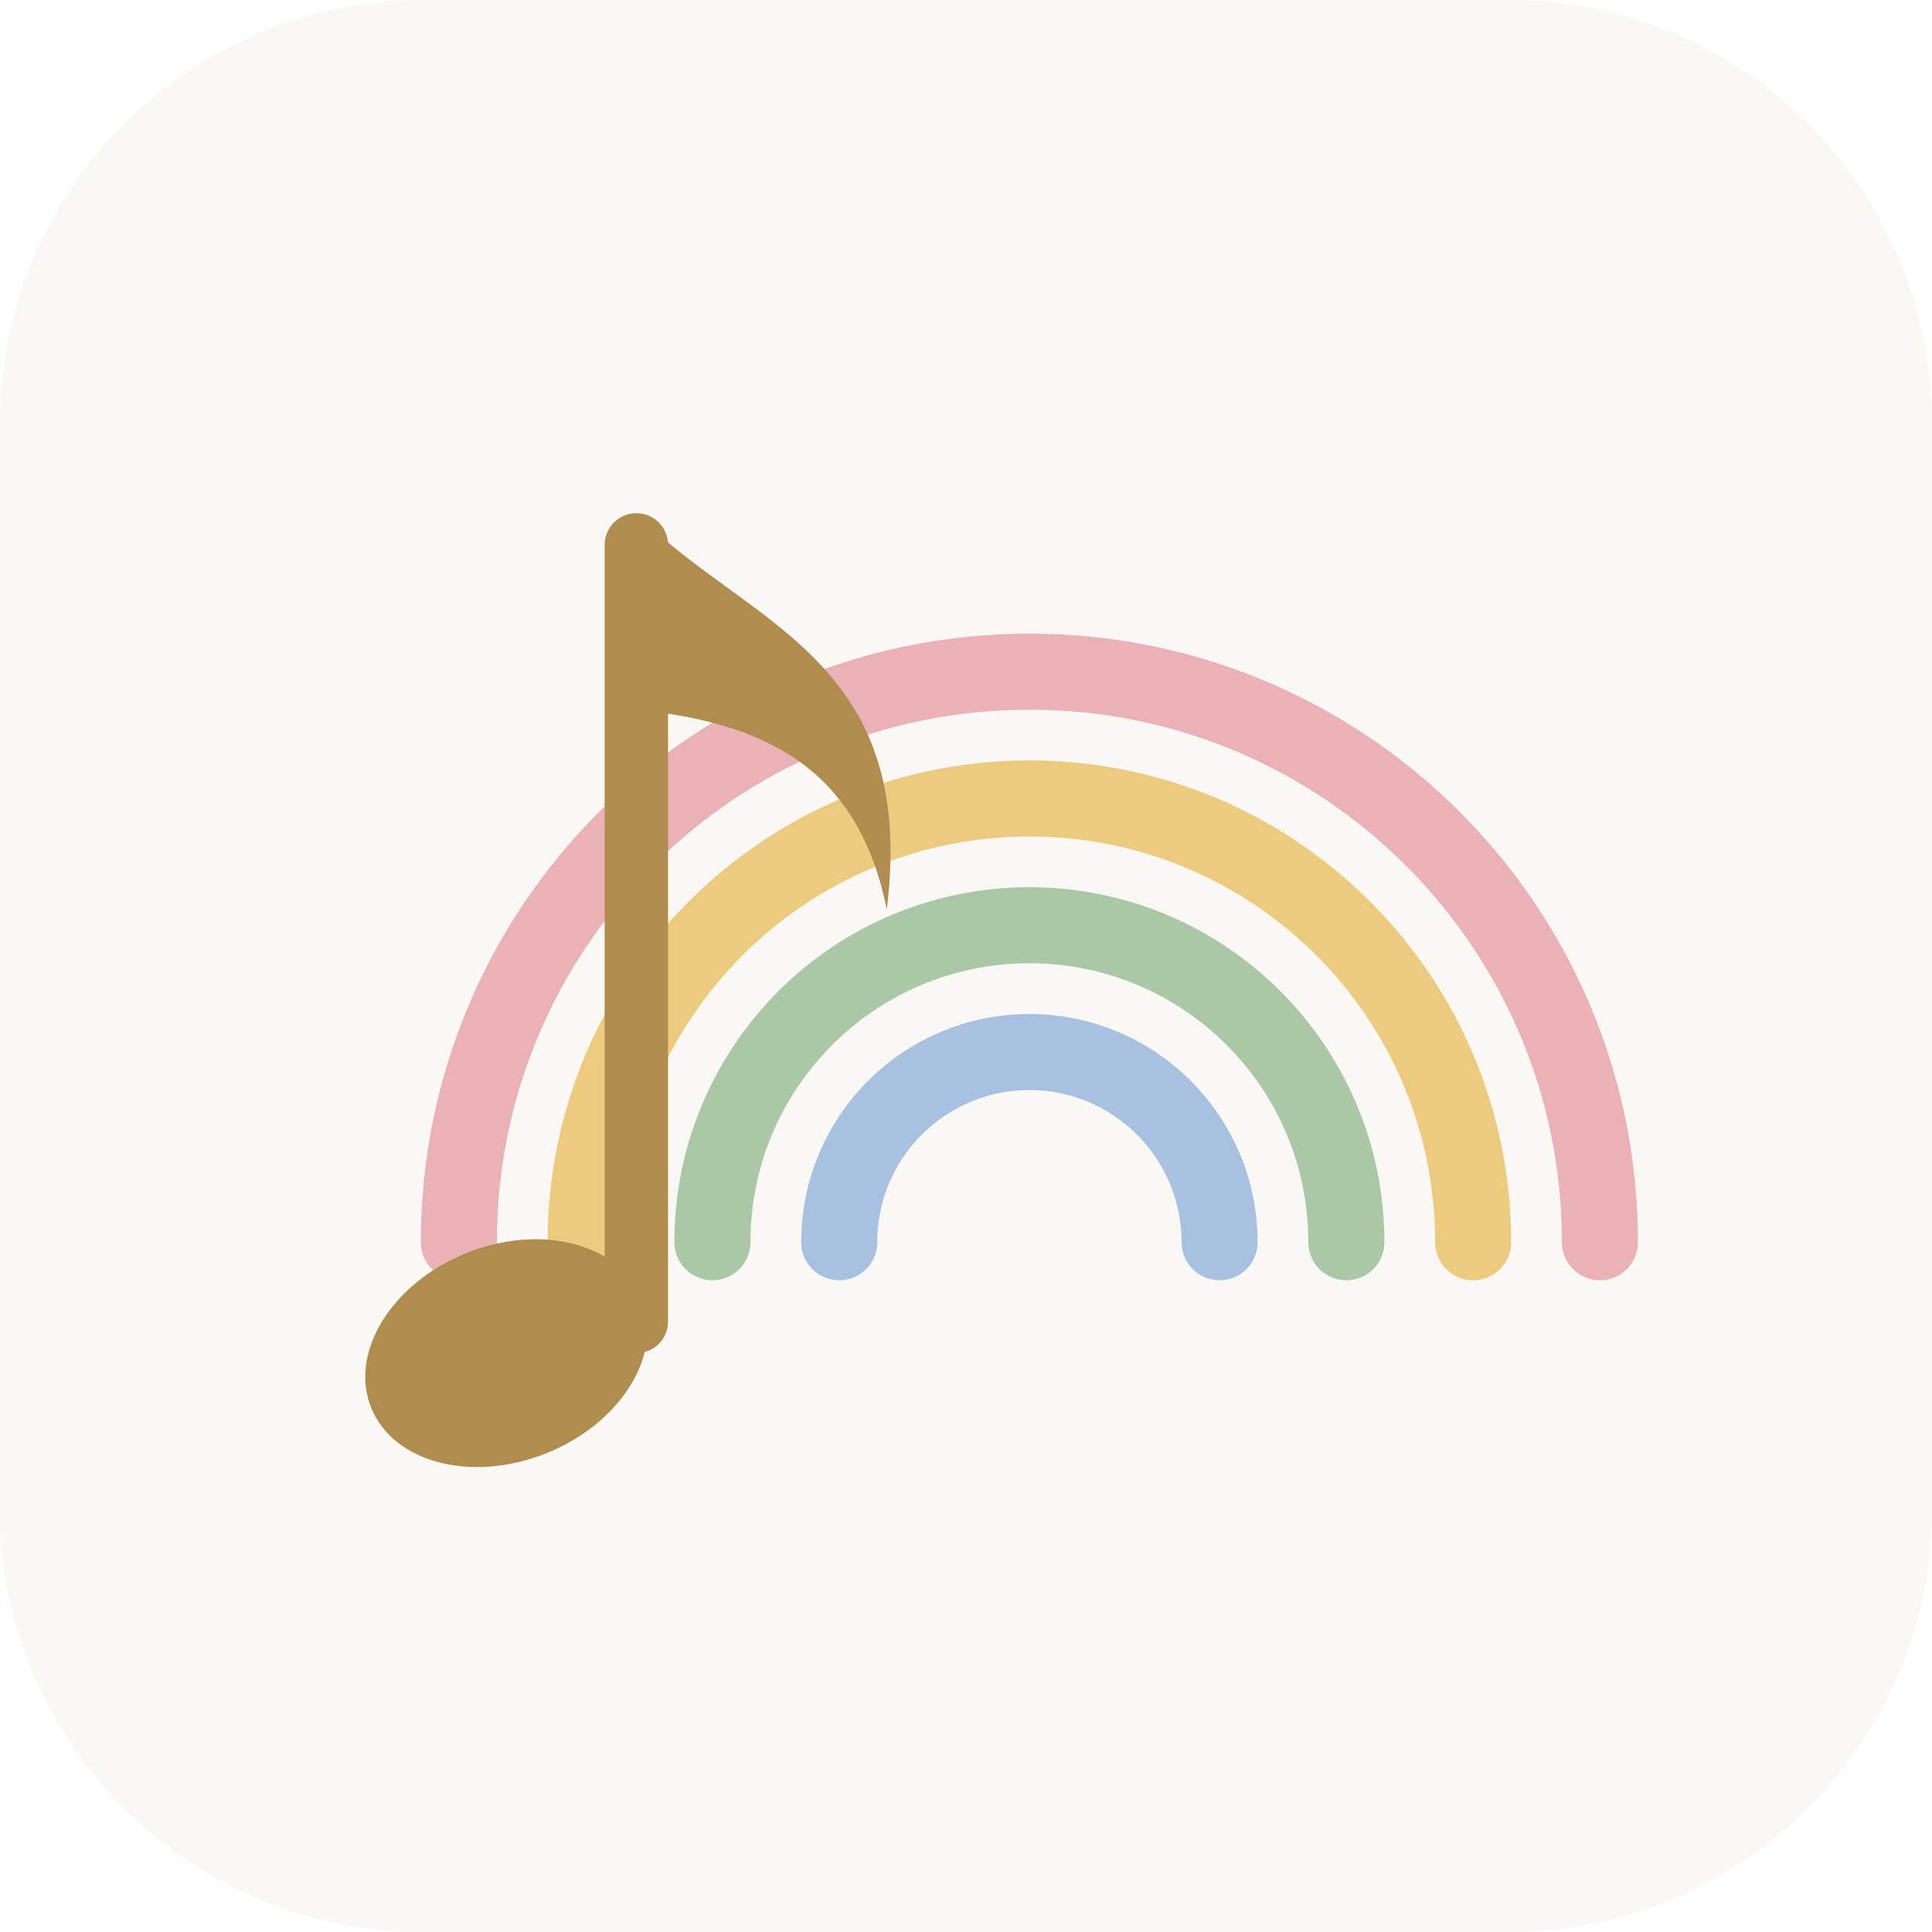
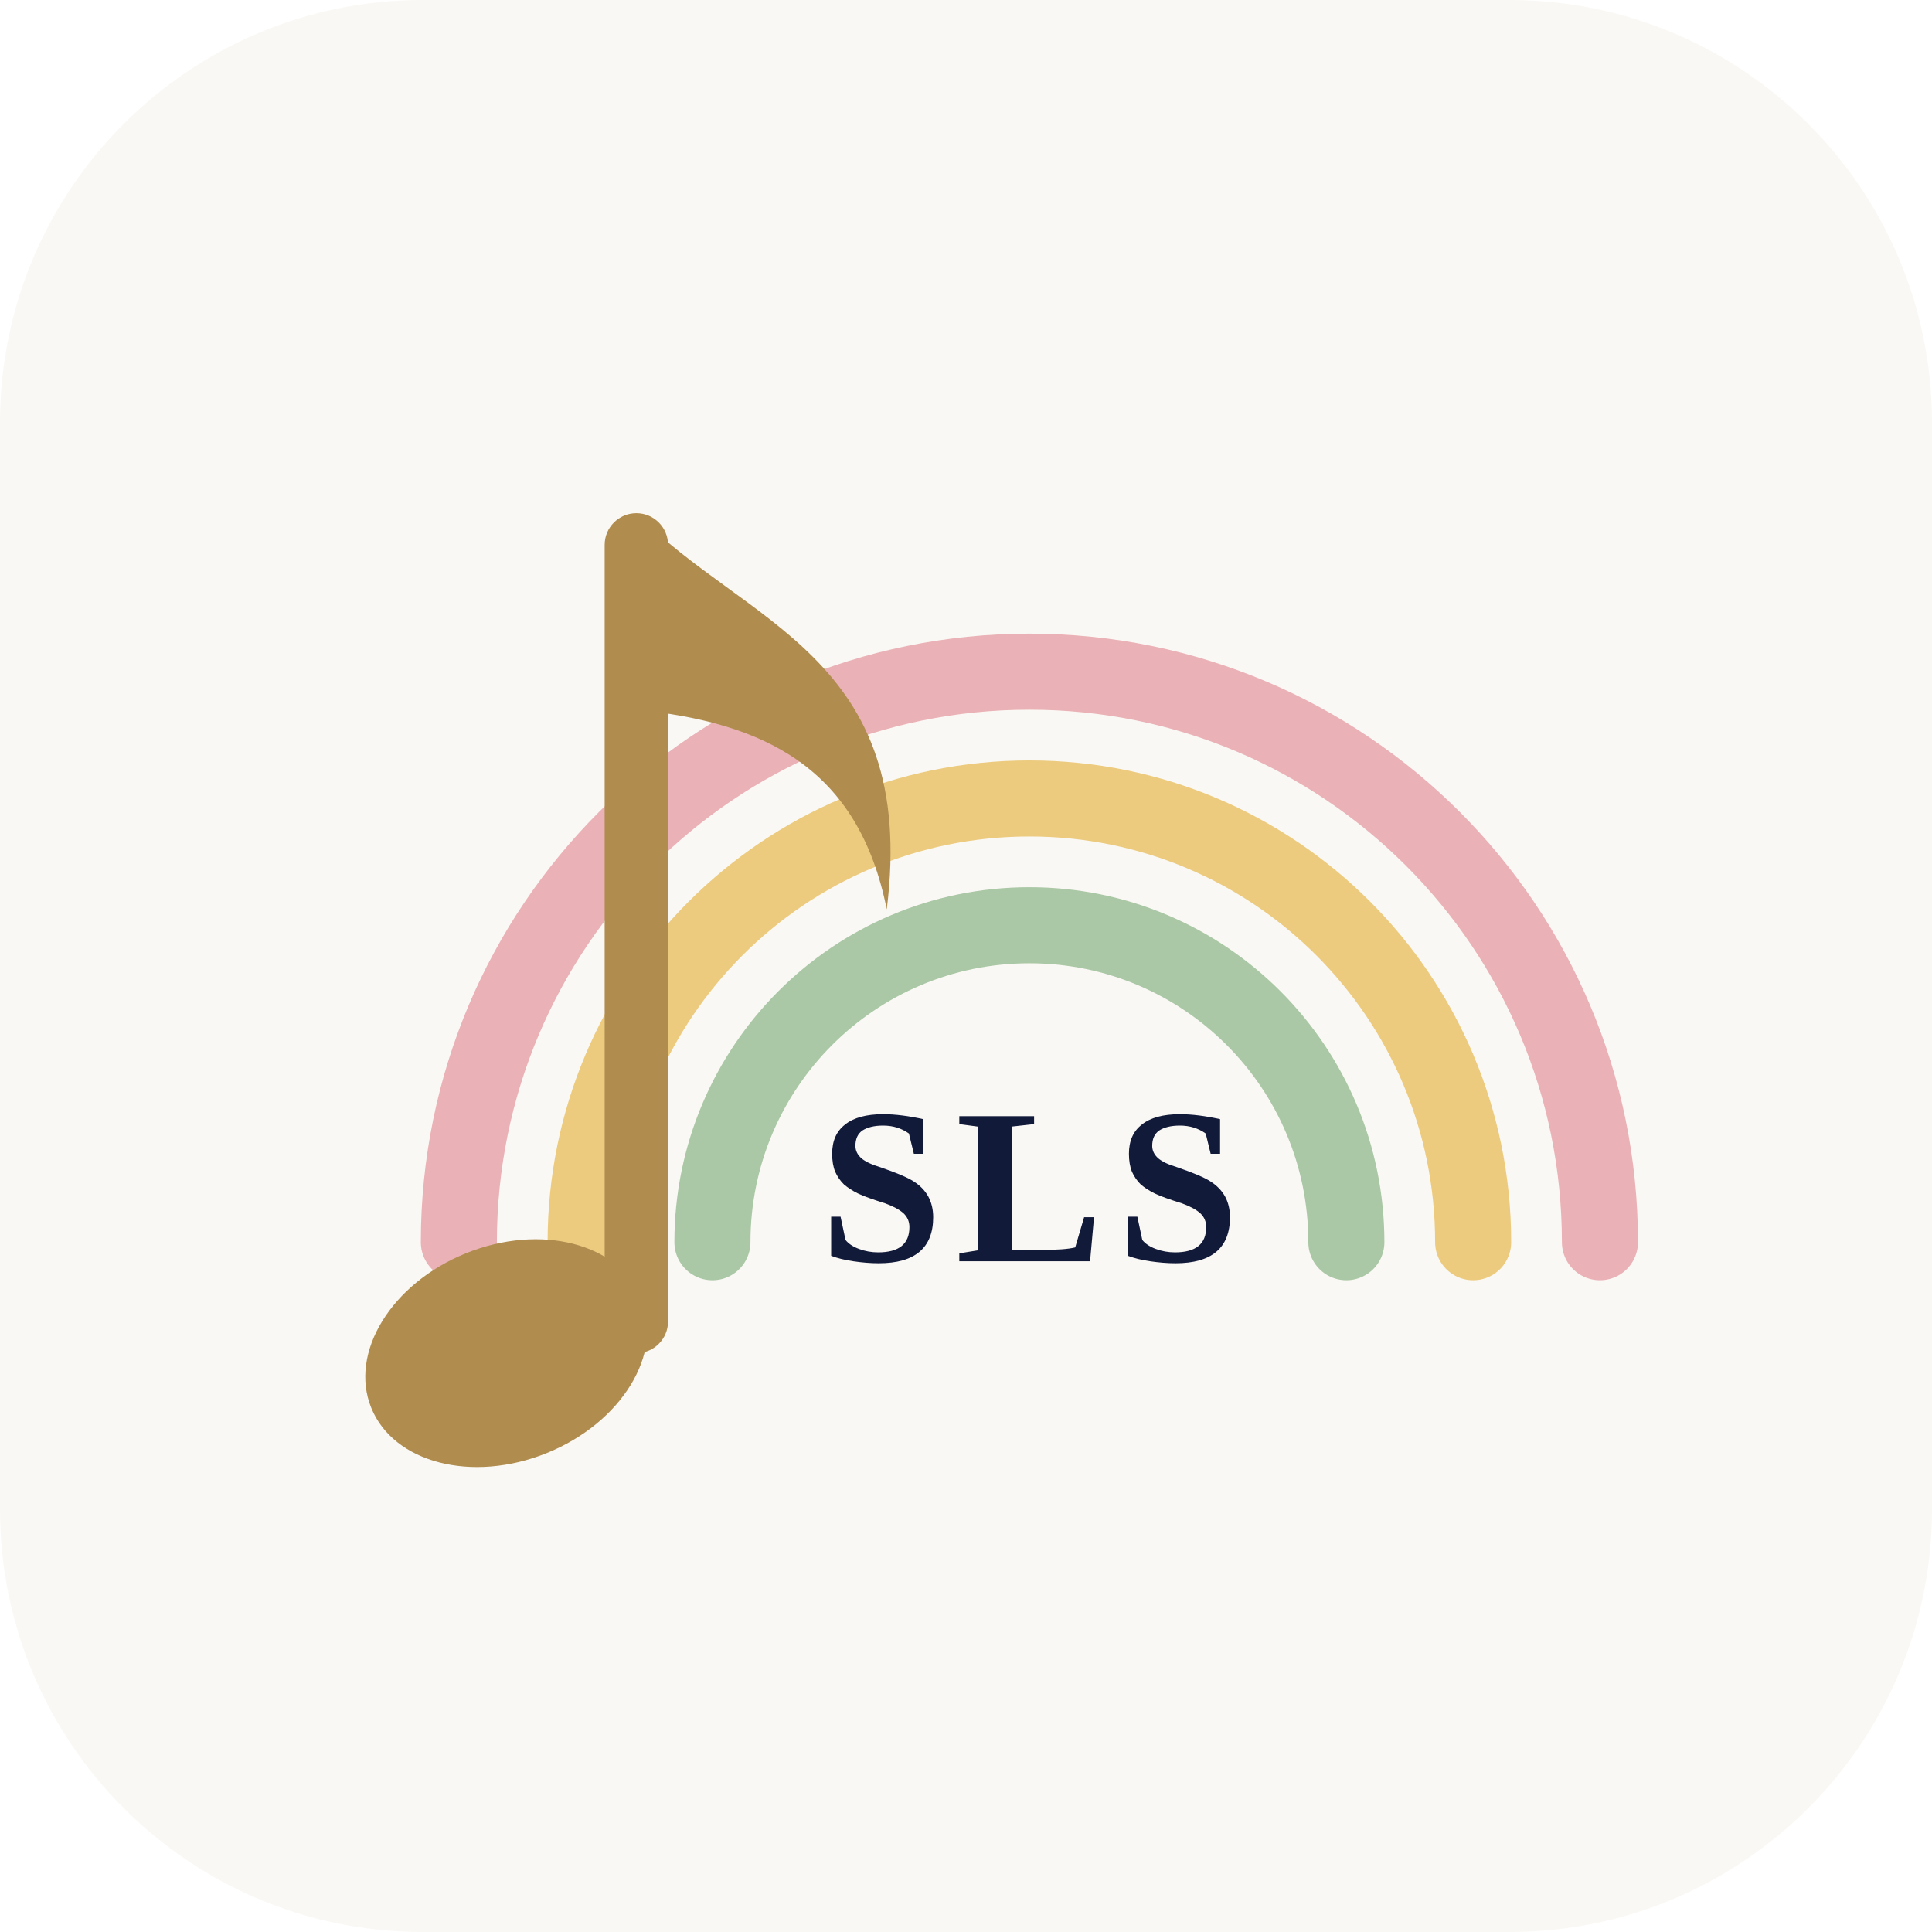
<svg xmlns="http://www.w3.org/2000/svg" viewBox="0 0 512 512">
  <rect width="512" height="512" rx="112" fill="#faf8f4" />
  <g transform="translate(256 262) scale(8.4) translate(-26 -27)">
    <g fill="none" stroke-linecap="round" stroke-width="2.4">
      <path d="M10 35 A18 18 0 0 1 46 35" stroke="#eab2b6" />
      <path d="M14 35 A14 14 0 0 1 42 35" stroke="#eccb7f" />
      <path d="M18 35 A10 10 0 0 1 38 35" stroke="#abc8a6" />
-       <path d="M22 35 A6 6 0 0 1 34 35" stroke="#a9c1e0" />
    </g>
    <g fill="#b08d4f">
      <ellipse cx="11.5" cy="38.5" rx="4.6" ry="3.4" transform="rotate(-22 11.5 38.5)" />
      <rect x="14.6" y="12" width="2" height="26.5" rx="1" />
      <path d="M15.6 12 C19 15.5 24.5 16.5 23.5 24.5 C22.6 20 19.6 18.6 15.6 18.2 Z" />
    </g>
+     <text x="28" y="35.6" text-anchor="middle" font-size="7" font-weight="700" letter-spacing="0.4" fill="#121a3a" font-family="'Cormorant Garamond', Georgia, 'Times New Roman', serif">SLS</text>
  </g>
</svg>
